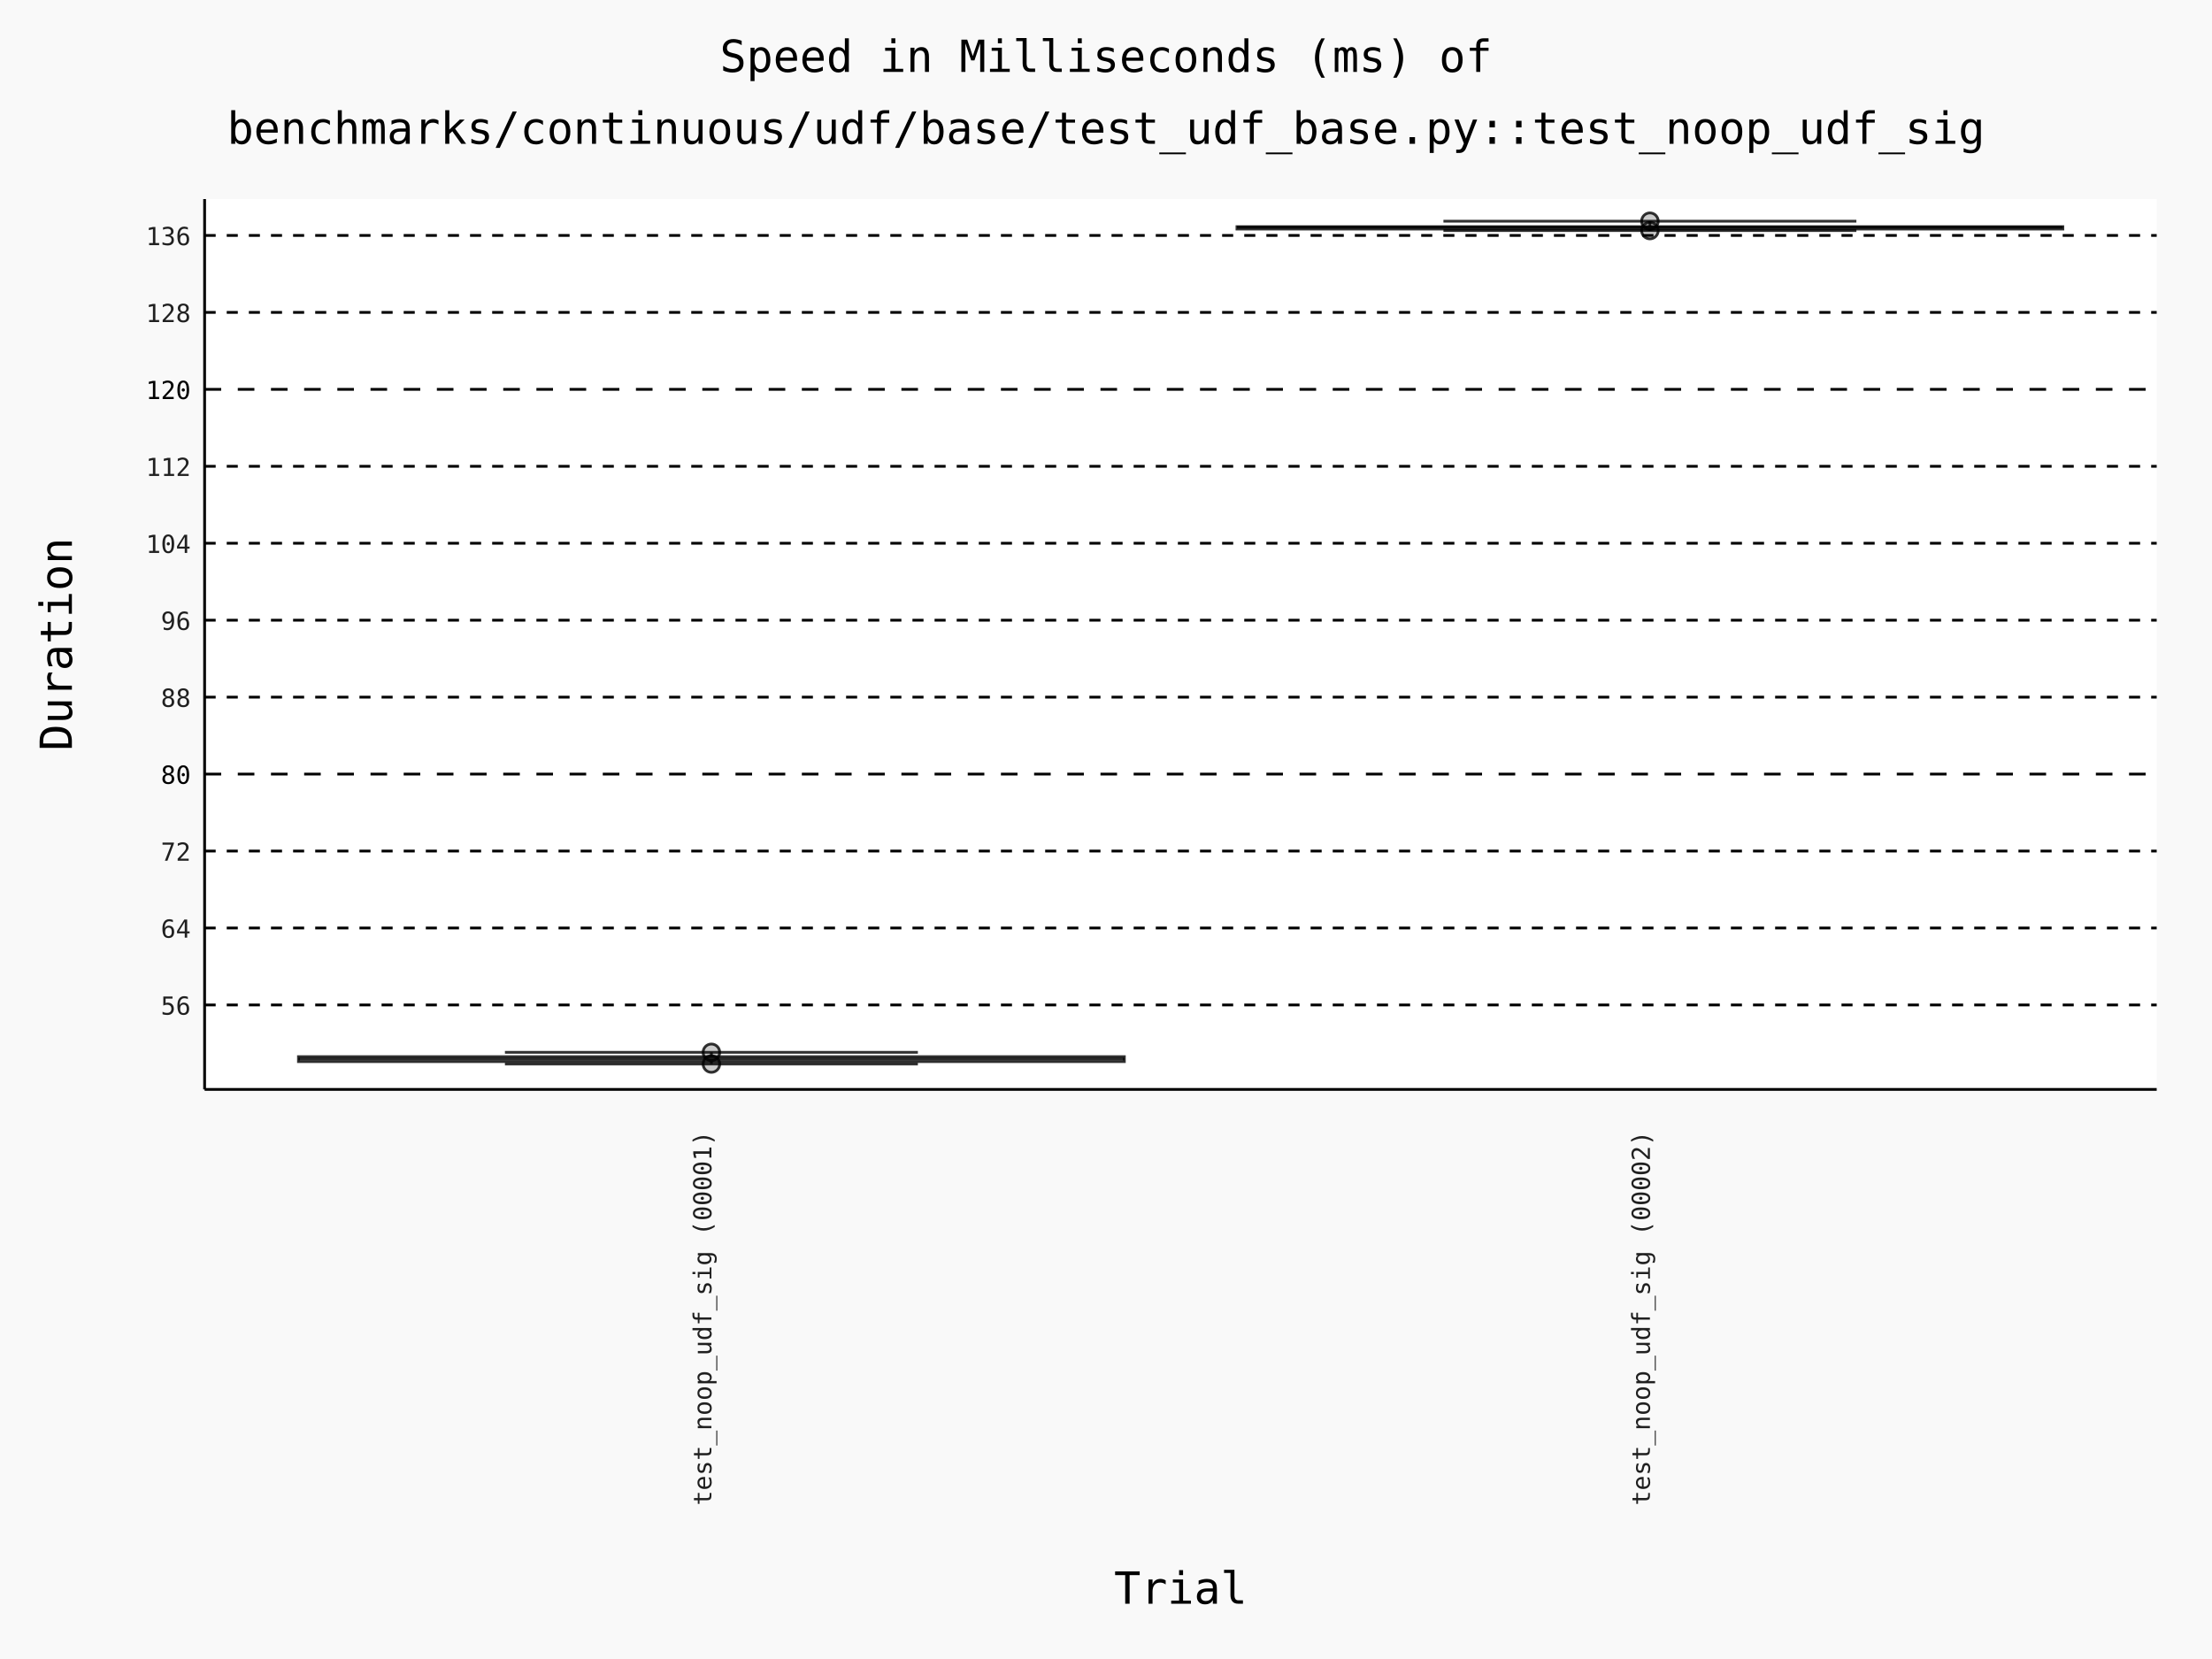
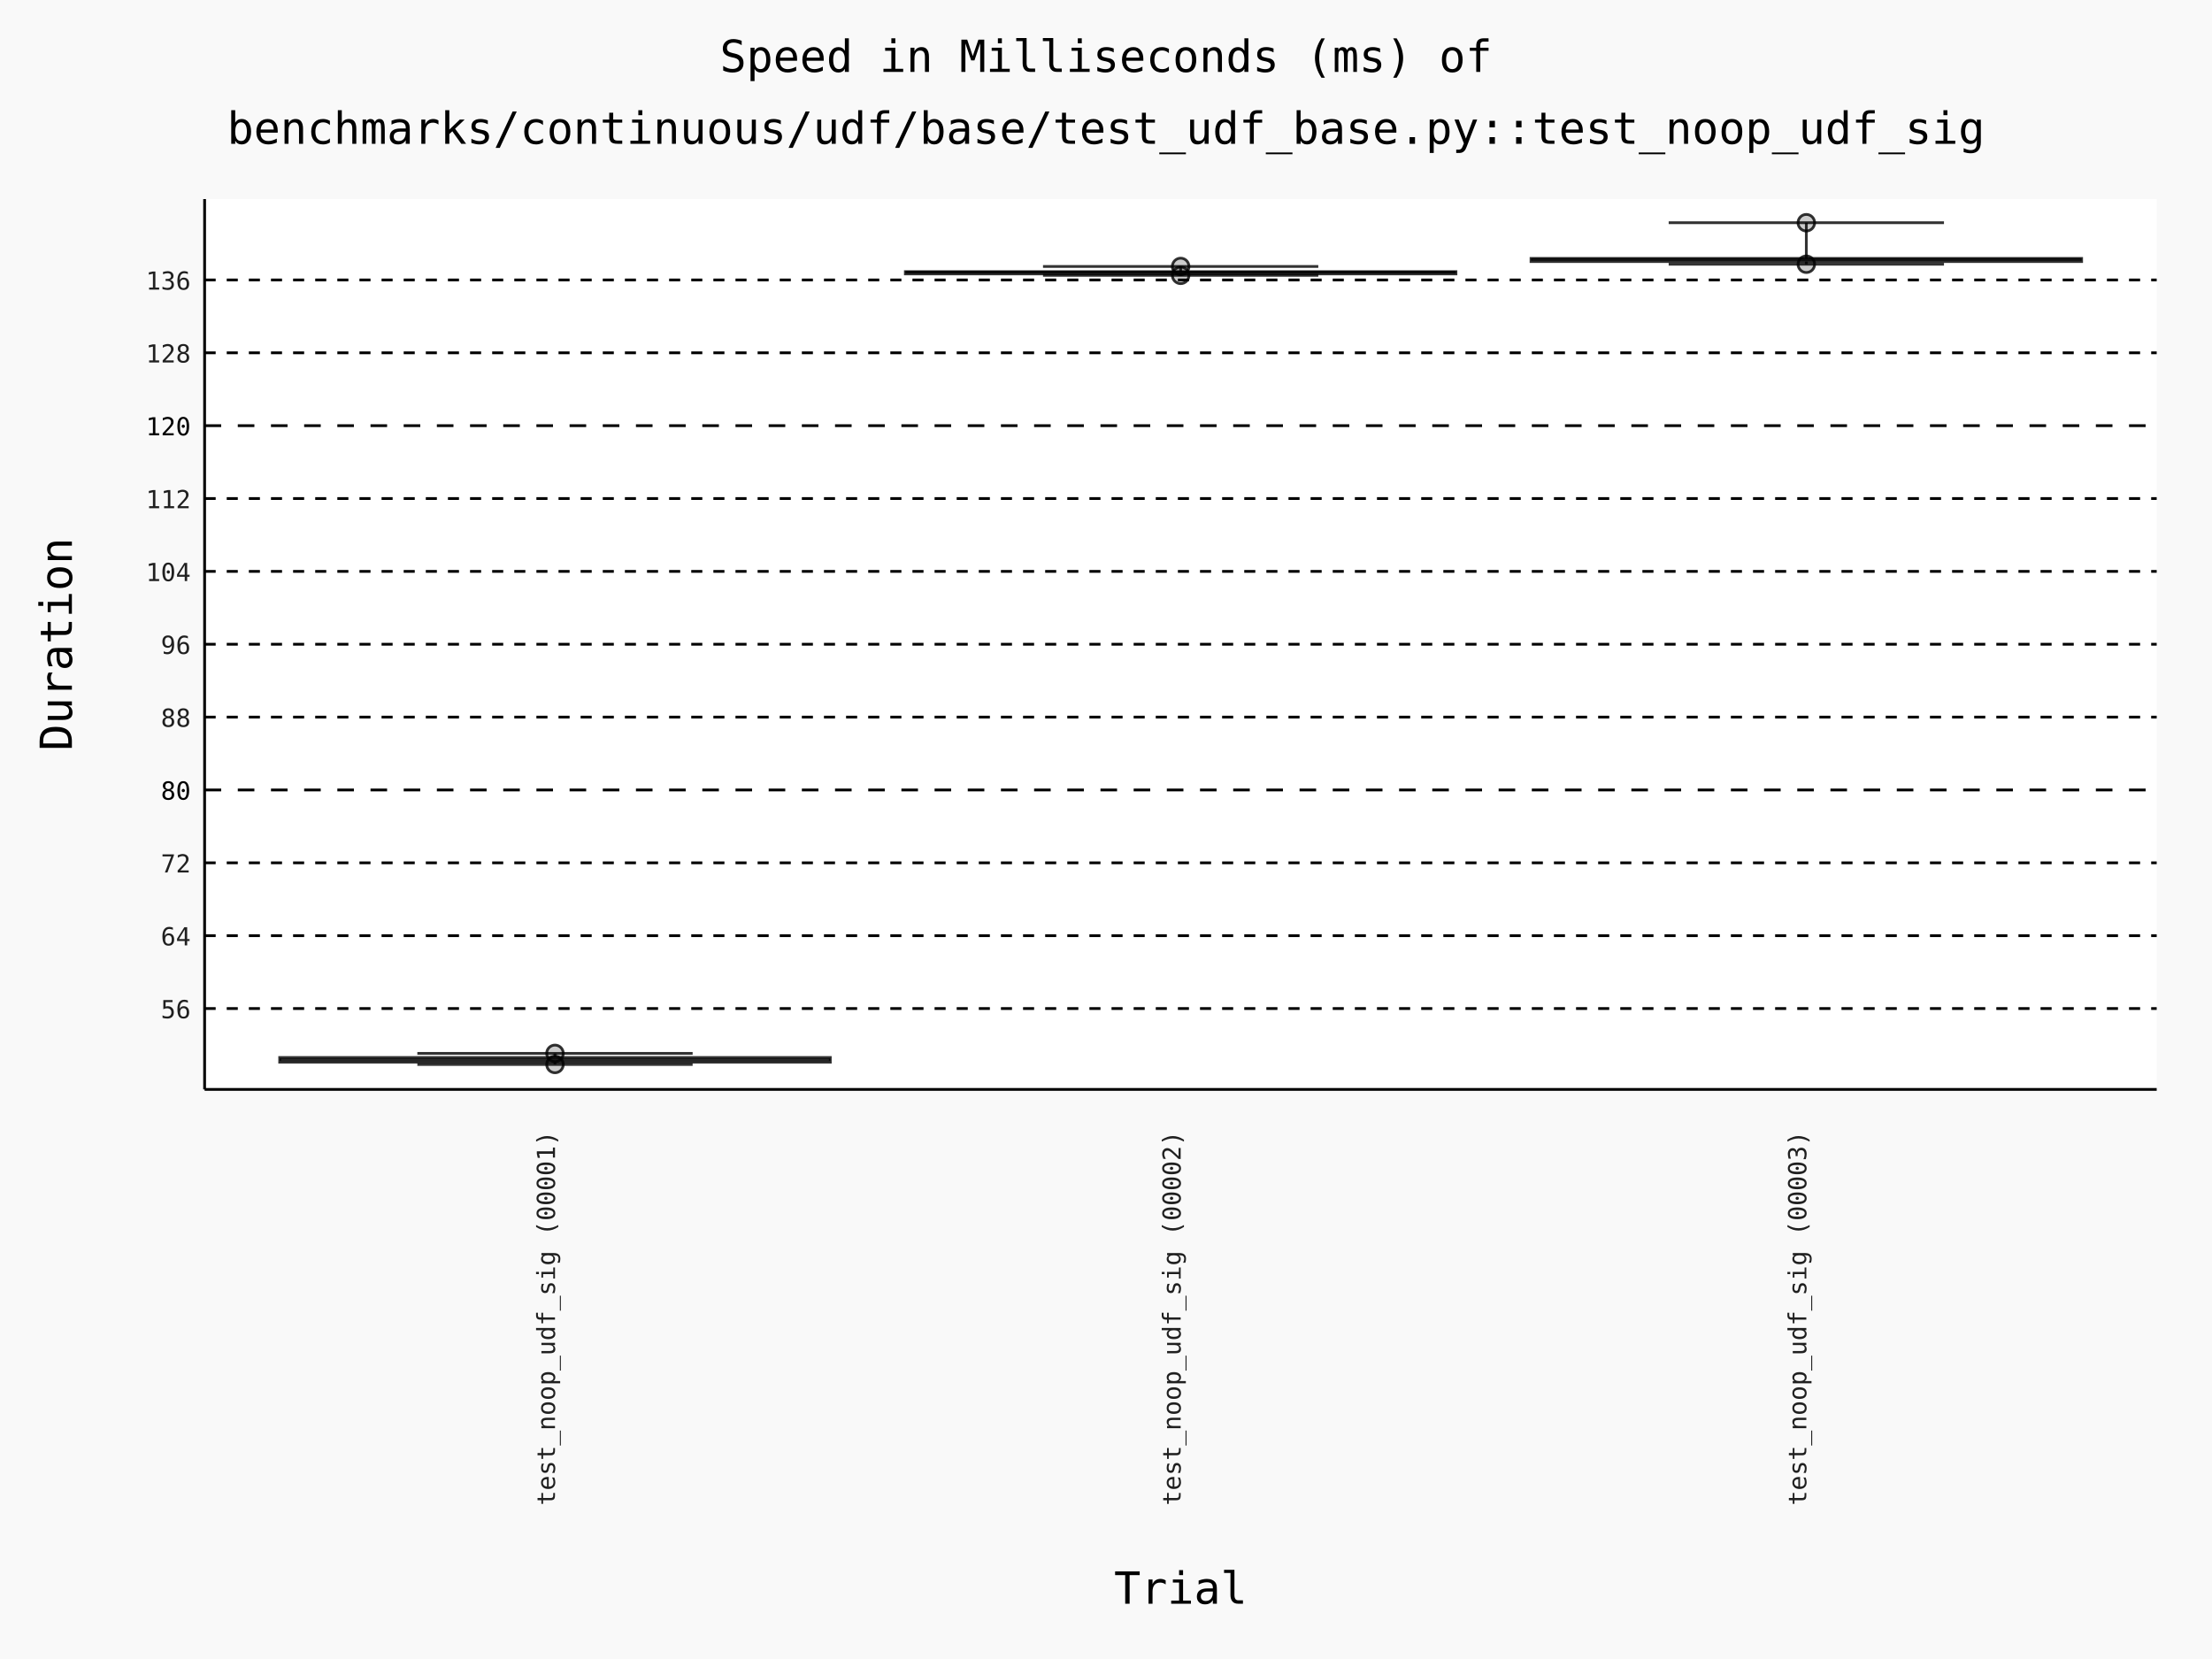
- <svg xmlns="http://www.w3.org/2000/svg" id="chart-10ceea9a-3a8b-42c6-a7b1-27364f206e1e" class="pygal-chart" viewBox="0 0 800 600">
+ <svg xmlns="http://www.w3.org/2000/svg" id="chart-b0cd703c-6c11-43a6-84f0-960ec50e42bd" class="pygal-chart" viewBox="0 0 800 600">
  <defs>
-     <style type="text/css">#chart-10ceea9a-3a8b-42c6-a7b1-27364f206e1e{-webkit-user-select:none;-webkit-font-smoothing:antialiased;font-family:Consolas,"Deja Vu Sans Mono","Bitstream Vera Sans Mono","Courier New",monospace}#chart-10ceea9a-3a8b-42c6-a7b1-27364f206e1e .title{font-family:Consolas,"Deja Vu Sans Mono","Bitstream Vera Sans Mono","Courier New",monospace;font-size:16px}#chart-10ceea9a-3a8b-42c6-a7b1-27364f206e1e .legends .legend text{font-family:Consolas,"Deja Vu Sans Mono","Bitstream Vera Sans Mono","Courier New",monospace;font-size:14px}#chart-10ceea9a-3a8b-42c6-a7b1-27364f206e1e .axis text{font-family:Consolas,"Deja Vu Sans Mono","Bitstream Vera Sans Mono","Courier New",monospace;font-size:10px}#chart-10ceea9a-3a8b-42c6-a7b1-27364f206e1e .axis text.major{font-family:Consolas,"Deja Vu Sans Mono","Bitstream Vera Sans Mono","Courier New",monospace;font-size:10px}#chart-10ceea9a-3a8b-42c6-a7b1-27364f206e1e .text-overlay text.value{font-family:Consolas,"Deja Vu Sans Mono","Bitstream Vera Sans Mono","Courier New",monospace;font-size:16px}#chart-10ceea9a-3a8b-42c6-a7b1-27364f206e1e .text-overlay text.label{font-family:Consolas,"Deja Vu Sans Mono","Bitstream Vera Sans Mono","Courier New",monospace;font-size:10px}#chart-10ceea9a-3a8b-42c6-a7b1-27364f206e1e .tooltip{font-family:Consolas,"Deja Vu Sans Mono","Bitstream Vera Sans Mono","Courier New",monospace;font-size:14px}#chart-10ceea9a-3a8b-42c6-a7b1-27364f206e1e text.no_data{font-family:Consolas,"Deja Vu Sans Mono","Bitstream Vera Sans Mono","Courier New",monospace;font-size:64px}
- #chart-10ceea9a-3a8b-42c6-a7b1-27364f206e1e{background-color:rgba(249,249,249,1)}#chart-10ceea9a-3a8b-42c6-a7b1-27364f206e1e path,#chart-10ceea9a-3a8b-42c6-a7b1-27364f206e1e line,#chart-10ceea9a-3a8b-42c6-a7b1-27364f206e1e rect,#chart-10ceea9a-3a8b-42c6-a7b1-27364f206e1e circle{-webkit-transition:150ms;-moz-transition:150ms;transition:150ms}#chart-10ceea9a-3a8b-42c6-a7b1-27364f206e1e .graph &gt; .background{fill:rgba(249,249,249,1)}#chart-10ceea9a-3a8b-42c6-a7b1-27364f206e1e .plot &gt; .background{fill:rgba(255,255,255,1)}#chart-10ceea9a-3a8b-42c6-a7b1-27364f206e1e .graph{fill:rgba(0,0,0,.87)}#chart-10ceea9a-3a8b-42c6-a7b1-27364f206e1e text.no_data{fill:rgba(0,0,0,1)}#chart-10ceea9a-3a8b-42c6-a7b1-27364f206e1e .title{fill:rgba(0,0,0,1)}#chart-10ceea9a-3a8b-42c6-a7b1-27364f206e1e .legends .legend text{fill:rgba(0,0,0,.87)}#chart-10ceea9a-3a8b-42c6-a7b1-27364f206e1e .legends .legend:hover text{fill:rgba(0,0,0,1)}#chart-10ceea9a-3a8b-42c6-a7b1-27364f206e1e .axis .line{stroke:rgba(0,0,0,1)}#chart-10ceea9a-3a8b-42c6-a7b1-27364f206e1e .axis .guide.line{stroke:rgba(0,0,0,.54)}#chart-10ceea9a-3a8b-42c6-a7b1-27364f206e1e .axis .major.line{stroke:rgba(0,0,0,.87)}#chart-10ceea9a-3a8b-42c6-a7b1-27364f206e1e .axis text.major{fill:rgba(0,0,0,1)}#chart-10ceea9a-3a8b-42c6-a7b1-27364f206e1e .axis.y .guides:hover .guide.line,#chart-10ceea9a-3a8b-42c6-a7b1-27364f206e1e .line-graph .axis.x .guides:hover .guide.line,#chart-10ceea9a-3a8b-42c6-a7b1-27364f206e1e .stackedline-graph .axis.x .guides:hover .guide.line,#chart-10ceea9a-3a8b-42c6-a7b1-27364f206e1e .xy-graph .axis.x .guides:hover .guide.line{stroke:rgba(0,0,0,1)}#chart-10ceea9a-3a8b-42c6-a7b1-27364f206e1e .axis .guides:hover text{fill:rgba(0,0,0,1)}#chart-10ceea9a-3a8b-42c6-a7b1-27364f206e1e .reactive{fill-opacity:.7;stroke-opacity:.8;stroke-width:1}#chart-10ceea9a-3a8b-42c6-a7b1-27364f206e1e .ci{stroke:rgba(0,0,0,.87)}#chart-10ceea9a-3a8b-42c6-a7b1-27364f206e1e .reactive.active,#chart-10ceea9a-3a8b-42c6-a7b1-27364f206e1e .active .reactive{fill-opacity:.8;stroke-opacity:.9;stroke-width:4}#chart-10ceea9a-3a8b-42c6-a7b1-27364f206e1e .ci .reactive.active{stroke-width:1.5}#chart-10ceea9a-3a8b-42c6-a7b1-27364f206e1e .series text{fill:rgba(0,0,0,1)}#chart-10ceea9a-3a8b-42c6-a7b1-27364f206e1e .tooltip rect{fill:rgba(255,255,255,1);stroke:rgba(0,0,0,1);-webkit-transition:opacity 150ms;-moz-transition:opacity 150ms;transition:opacity 150ms}#chart-10ceea9a-3a8b-42c6-a7b1-27364f206e1e .tooltip .label{fill:rgba(0,0,0,.87)}#chart-10ceea9a-3a8b-42c6-a7b1-27364f206e1e .tooltip .label{fill:rgba(0,0,0,.87)}#chart-10ceea9a-3a8b-42c6-a7b1-27364f206e1e .tooltip .legend{font-size:.8em;fill:rgba(0,0,0,.54)}#chart-10ceea9a-3a8b-42c6-a7b1-27364f206e1e .tooltip .x_label{font-size:.6em;fill:rgba(0,0,0,1)}#chart-10ceea9a-3a8b-42c6-a7b1-27364f206e1e .tooltip .xlink{font-size:.5em;text-decoration:underline}#chart-10ceea9a-3a8b-42c6-a7b1-27364f206e1e .tooltip .value{font-size:1.5em}#chart-10ceea9a-3a8b-42c6-a7b1-27364f206e1e .bound{font-size:.5em}#chart-10ceea9a-3a8b-42c6-a7b1-27364f206e1e .max-value{font-size:.75em;fill:rgba(0,0,0,.54)}#chart-10ceea9a-3a8b-42c6-a7b1-27364f206e1e .map-element{fill:rgba(255,255,255,1);stroke:rgba(0,0,0,.54) !important}#chart-10ceea9a-3a8b-42c6-a7b1-27364f206e1e .map-element .reactive{fill-opacity:inherit;stroke-opacity:inherit}#chart-10ceea9a-3a8b-42c6-a7b1-27364f206e1e .color-0,#chart-10ceea9a-3a8b-42c6-a7b1-27364f206e1e .color-0 a:visited{stroke:#000000;fill:#000000}#chart-10ceea9a-3a8b-42c6-a7b1-27364f206e1e .color-1,#chart-10ceea9a-3a8b-42c6-a7b1-27364f206e1e .color-1 a:visited{stroke:#000000;fill:#000000}#chart-10ceea9a-3a8b-42c6-a7b1-27364f206e1e .text-overlay .color-0 text{fill:white}#chart-10ceea9a-3a8b-42c6-a7b1-27364f206e1e .text-overlay .color-1 text{fill:white}
- #chart-10ceea9a-3a8b-42c6-a7b1-27364f206e1e text.no_data{text-anchor:middle}#chart-10ceea9a-3a8b-42c6-a7b1-27364f206e1e .guide.line{fill:none}#chart-10ceea9a-3a8b-42c6-a7b1-27364f206e1e .centered{text-anchor:middle}#chart-10ceea9a-3a8b-42c6-a7b1-27364f206e1e .title{text-anchor:middle}#chart-10ceea9a-3a8b-42c6-a7b1-27364f206e1e .legends .legend text{fill-opacity:1}#chart-10ceea9a-3a8b-42c6-a7b1-27364f206e1e .axis.x text{text-anchor:middle}#chart-10ceea9a-3a8b-42c6-a7b1-27364f206e1e .axis.x:not(.web) text[transform]{text-anchor:start}#chart-10ceea9a-3a8b-42c6-a7b1-27364f206e1e .axis.x:not(.web) text[transform].backwards{text-anchor:end}#chart-10ceea9a-3a8b-42c6-a7b1-27364f206e1e .axis.y text{text-anchor:end}#chart-10ceea9a-3a8b-42c6-a7b1-27364f206e1e .axis.y text[transform].backwards{text-anchor:start}#chart-10ceea9a-3a8b-42c6-a7b1-27364f206e1e .axis.y2 text{text-anchor:start}#chart-10ceea9a-3a8b-42c6-a7b1-27364f206e1e .axis.y2 text[transform].backwards{text-anchor:end}#chart-10ceea9a-3a8b-42c6-a7b1-27364f206e1e .axis .guide.line{stroke-dasharray:4,4;stroke:black}#chart-10ceea9a-3a8b-42c6-a7b1-27364f206e1e .axis .major.guide.line{stroke-dasharray:6,6;stroke:black}#chart-10ceea9a-3a8b-42c6-a7b1-27364f206e1e .horizontal .axis.y .guide.line,#chart-10ceea9a-3a8b-42c6-a7b1-27364f206e1e .horizontal .axis.y2 .guide.line,#chart-10ceea9a-3a8b-42c6-a7b1-27364f206e1e .vertical .axis.x .guide.line{opacity:0}#chart-10ceea9a-3a8b-42c6-a7b1-27364f206e1e .horizontal .axis.always_show .guide.line,#chart-10ceea9a-3a8b-42c6-a7b1-27364f206e1e .vertical .axis.always_show .guide.line{opacity:1 !important}#chart-10ceea9a-3a8b-42c6-a7b1-27364f206e1e .axis.y .guides:hover .guide.line,#chart-10ceea9a-3a8b-42c6-a7b1-27364f206e1e .axis.y2 .guides:hover .guide.line,#chart-10ceea9a-3a8b-42c6-a7b1-27364f206e1e .axis.x .guides:hover .guide.line{opacity:1}#chart-10ceea9a-3a8b-42c6-a7b1-27364f206e1e .axis .guides:hover text{opacity:1}#chart-10ceea9a-3a8b-42c6-a7b1-27364f206e1e .nofill{fill:none}#chart-10ceea9a-3a8b-42c6-a7b1-27364f206e1e .subtle-fill{fill-opacity:.2}#chart-10ceea9a-3a8b-42c6-a7b1-27364f206e1e .dot{stroke-width:1px;fill-opacity:1;stroke-opacity:1}#chart-10ceea9a-3a8b-42c6-a7b1-27364f206e1e .dot.active{stroke-width:5px}#chart-10ceea9a-3a8b-42c6-a7b1-27364f206e1e .dot.negative{fill:transparent}#chart-10ceea9a-3a8b-42c6-a7b1-27364f206e1e text,#chart-10ceea9a-3a8b-42c6-a7b1-27364f206e1e tspan{stroke:none !important}#chart-10ceea9a-3a8b-42c6-a7b1-27364f206e1e .series text.active{opacity:1}#chart-10ceea9a-3a8b-42c6-a7b1-27364f206e1e .tooltip rect{fill-opacity:.95;stroke-width:.5}#chart-10ceea9a-3a8b-42c6-a7b1-27364f206e1e .tooltip text{fill-opacity:1}#chart-10ceea9a-3a8b-42c6-a7b1-27364f206e1e .showable{visibility:hidden}#chart-10ceea9a-3a8b-42c6-a7b1-27364f206e1e .showable.shown{visibility:visible}#chart-10ceea9a-3a8b-42c6-a7b1-27364f206e1e .gauge-background{fill:rgba(229,229,229,1);stroke:none}#chart-10ceea9a-3a8b-42c6-a7b1-27364f206e1e .bg-lines{stroke:rgba(249,249,249,1);stroke-width:2px}
+     <style type="text/css">#chart-b0cd703c-6c11-43a6-84f0-960ec50e42bd{-webkit-user-select:none;-webkit-font-smoothing:antialiased;font-family:Consolas,"Deja Vu Sans Mono","Bitstream Vera Sans Mono","Courier New",monospace}#chart-b0cd703c-6c11-43a6-84f0-960ec50e42bd .title{font-family:Consolas,"Deja Vu Sans Mono","Bitstream Vera Sans Mono","Courier New",monospace;font-size:16px}#chart-b0cd703c-6c11-43a6-84f0-960ec50e42bd .legends .legend text{font-family:Consolas,"Deja Vu Sans Mono","Bitstream Vera Sans Mono","Courier New",monospace;font-size:14px}#chart-b0cd703c-6c11-43a6-84f0-960ec50e42bd .axis text{font-family:Consolas,"Deja Vu Sans Mono","Bitstream Vera Sans Mono","Courier New",monospace;font-size:10px}#chart-b0cd703c-6c11-43a6-84f0-960ec50e42bd .axis text.major{font-family:Consolas,"Deja Vu Sans Mono","Bitstream Vera Sans Mono","Courier New",monospace;font-size:10px}#chart-b0cd703c-6c11-43a6-84f0-960ec50e42bd .text-overlay text.value{font-family:Consolas,"Deja Vu Sans Mono","Bitstream Vera Sans Mono","Courier New",monospace;font-size:16px}#chart-b0cd703c-6c11-43a6-84f0-960ec50e42bd .text-overlay text.label{font-family:Consolas,"Deja Vu Sans Mono","Bitstream Vera Sans Mono","Courier New",monospace;font-size:10px}#chart-b0cd703c-6c11-43a6-84f0-960ec50e42bd .tooltip{font-family:Consolas,"Deja Vu Sans Mono","Bitstream Vera Sans Mono","Courier New",monospace;font-size:14px}#chart-b0cd703c-6c11-43a6-84f0-960ec50e42bd text.no_data{font-family:Consolas,"Deja Vu Sans Mono","Bitstream Vera Sans Mono","Courier New",monospace;font-size:64px}
+ #chart-b0cd703c-6c11-43a6-84f0-960ec50e42bd{background-color:rgba(249,249,249,1)}#chart-b0cd703c-6c11-43a6-84f0-960ec50e42bd path,#chart-b0cd703c-6c11-43a6-84f0-960ec50e42bd line,#chart-b0cd703c-6c11-43a6-84f0-960ec50e42bd rect,#chart-b0cd703c-6c11-43a6-84f0-960ec50e42bd circle{-webkit-transition:150ms;-moz-transition:150ms;transition:150ms}#chart-b0cd703c-6c11-43a6-84f0-960ec50e42bd .graph &gt; .background{fill:rgba(249,249,249,1)}#chart-b0cd703c-6c11-43a6-84f0-960ec50e42bd .plot &gt; .background{fill:rgba(255,255,255,1)}#chart-b0cd703c-6c11-43a6-84f0-960ec50e42bd .graph{fill:rgba(0,0,0,.87)}#chart-b0cd703c-6c11-43a6-84f0-960ec50e42bd text.no_data{fill:rgba(0,0,0,1)}#chart-b0cd703c-6c11-43a6-84f0-960ec50e42bd .title{fill:rgba(0,0,0,1)}#chart-b0cd703c-6c11-43a6-84f0-960ec50e42bd .legends .legend text{fill:rgba(0,0,0,.87)}#chart-b0cd703c-6c11-43a6-84f0-960ec50e42bd .legends .legend:hover text{fill:rgba(0,0,0,1)}#chart-b0cd703c-6c11-43a6-84f0-960ec50e42bd .axis .line{stroke:rgba(0,0,0,1)}#chart-b0cd703c-6c11-43a6-84f0-960ec50e42bd .axis .guide.line{stroke:rgba(0,0,0,.54)}#chart-b0cd703c-6c11-43a6-84f0-960ec50e42bd .axis .major.line{stroke:rgba(0,0,0,.87)}#chart-b0cd703c-6c11-43a6-84f0-960ec50e42bd .axis text.major{fill:rgba(0,0,0,1)}#chart-b0cd703c-6c11-43a6-84f0-960ec50e42bd .axis.y .guides:hover .guide.line,#chart-b0cd703c-6c11-43a6-84f0-960ec50e42bd .line-graph .axis.x .guides:hover .guide.line,#chart-b0cd703c-6c11-43a6-84f0-960ec50e42bd .stackedline-graph .axis.x .guides:hover .guide.line,#chart-b0cd703c-6c11-43a6-84f0-960ec50e42bd .xy-graph .axis.x .guides:hover .guide.line{stroke:rgba(0,0,0,1)}#chart-b0cd703c-6c11-43a6-84f0-960ec50e42bd .axis .guides:hover text{fill:rgba(0,0,0,1)}#chart-b0cd703c-6c11-43a6-84f0-960ec50e42bd .reactive{fill-opacity:.7;stroke-opacity:.8;stroke-width:1}#chart-b0cd703c-6c11-43a6-84f0-960ec50e42bd .ci{stroke:rgba(0,0,0,.87)}#chart-b0cd703c-6c11-43a6-84f0-960ec50e42bd .reactive.active,#chart-b0cd703c-6c11-43a6-84f0-960ec50e42bd .active .reactive{fill-opacity:.8;stroke-opacity:.9;stroke-width:4}#chart-b0cd703c-6c11-43a6-84f0-960ec50e42bd .ci .reactive.active{stroke-width:1.5}#chart-b0cd703c-6c11-43a6-84f0-960ec50e42bd .series text{fill:rgba(0,0,0,1)}#chart-b0cd703c-6c11-43a6-84f0-960ec50e42bd .tooltip rect{fill:rgba(255,255,255,1);stroke:rgba(0,0,0,1);-webkit-transition:opacity 150ms;-moz-transition:opacity 150ms;transition:opacity 150ms}#chart-b0cd703c-6c11-43a6-84f0-960ec50e42bd .tooltip .label{fill:rgba(0,0,0,.87)}#chart-b0cd703c-6c11-43a6-84f0-960ec50e42bd .tooltip .label{fill:rgba(0,0,0,.87)}#chart-b0cd703c-6c11-43a6-84f0-960ec50e42bd .tooltip .legend{font-size:.8em;fill:rgba(0,0,0,.54)}#chart-b0cd703c-6c11-43a6-84f0-960ec50e42bd .tooltip .x_label{font-size:.6em;fill:rgba(0,0,0,1)}#chart-b0cd703c-6c11-43a6-84f0-960ec50e42bd .tooltip .xlink{font-size:.5em;text-decoration:underline}#chart-b0cd703c-6c11-43a6-84f0-960ec50e42bd .tooltip .value{font-size:1.5em}#chart-b0cd703c-6c11-43a6-84f0-960ec50e42bd .bound{font-size:.5em}#chart-b0cd703c-6c11-43a6-84f0-960ec50e42bd .max-value{font-size:.75em;fill:rgba(0,0,0,.54)}#chart-b0cd703c-6c11-43a6-84f0-960ec50e42bd .map-element{fill:rgba(255,255,255,1);stroke:rgba(0,0,0,.54) !important}#chart-b0cd703c-6c11-43a6-84f0-960ec50e42bd .map-element .reactive{fill-opacity:inherit;stroke-opacity:inherit}#chart-b0cd703c-6c11-43a6-84f0-960ec50e42bd .color-0,#chart-b0cd703c-6c11-43a6-84f0-960ec50e42bd .color-0 a:visited{stroke:#000000;fill:#000000}#chart-b0cd703c-6c11-43a6-84f0-960ec50e42bd .color-1,#chart-b0cd703c-6c11-43a6-84f0-960ec50e42bd .color-1 a:visited{stroke:#000000;fill:#000000}#chart-b0cd703c-6c11-43a6-84f0-960ec50e42bd .color-2,#chart-b0cd703c-6c11-43a6-84f0-960ec50e42bd .color-2 a:visited{stroke:#000000;fill:#000000}#chart-b0cd703c-6c11-43a6-84f0-960ec50e42bd .text-overlay .color-0 text{fill:white}#chart-b0cd703c-6c11-43a6-84f0-960ec50e42bd .text-overlay .color-1 text{fill:white}#chart-b0cd703c-6c11-43a6-84f0-960ec50e42bd .text-overlay .color-2 text{fill:white}
+ #chart-b0cd703c-6c11-43a6-84f0-960ec50e42bd text.no_data{text-anchor:middle}#chart-b0cd703c-6c11-43a6-84f0-960ec50e42bd .guide.line{fill:none}#chart-b0cd703c-6c11-43a6-84f0-960ec50e42bd .centered{text-anchor:middle}#chart-b0cd703c-6c11-43a6-84f0-960ec50e42bd .title{text-anchor:middle}#chart-b0cd703c-6c11-43a6-84f0-960ec50e42bd .legends .legend text{fill-opacity:1}#chart-b0cd703c-6c11-43a6-84f0-960ec50e42bd .axis.x text{text-anchor:middle}#chart-b0cd703c-6c11-43a6-84f0-960ec50e42bd .axis.x:not(.web) text[transform]{text-anchor:start}#chart-b0cd703c-6c11-43a6-84f0-960ec50e42bd .axis.x:not(.web) text[transform].backwards{text-anchor:end}#chart-b0cd703c-6c11-43a6-84f0-960ec50e42bd .axis.y text{text-anchor:end}#chart-b0cd703c-6c11-43a6-84f0-960ec50e42bd .axis.y text[transform].backwards{text-anchor:start}#chart-b0cd703c-6c11-43a6-84f0-960ec50e42bd .axis.y2 text{text-anchor:start}#chart-b0cd703c-6c11-43a6-84f0-960ec50e42bd .axis.y2 text[transform].backwards{text-anchor:end}#chart-b0cd703c-6c11-43a6-84f0-960ec50e42bd .axis .guide.line{stroke-dasharray:4,4;stroke:black}#chart-b0cd703c-6c11-43a6-84f0-960ec50e42bd .axis .major.guide.line{stroke-dasharray:6,6;stroke:black}#chart-b0cd703c-6c11-43a6-84f0-960ec50e42bd .horizontal .axis.y .guide.line,#chart-b0cd703c-6c11-43a6-84f0-960ec50e42bd .horizontal .axis.y2 .guide.line,#chart-b0cd703c-6c11-43a6-84f0-960ec50e42bd .vertical .axis.x .guide.line{opacity:0}#chart-b0cd703c-6c11-43a6-84f0-960ec50e42bd .horizontal .axis.always_show .guide.line,#chart-b0cd703c-6c11-43a6-84f0-960ec50e42bd .vertical .axis.always_show .guide.line{opacity:1 !important}#chart-b0cd703c-6c11-43a6-84f0-960ec50e42bd .axis.y .guides:hover .guide.line,#chart-b0cd703c-6c11-43a6-84f0-960ec50e42bd .axis.y2 .guides:hover .guide.line,#chart-b0cd703c-6c11-43a6-84f0-960ec50e42bd .axis.x .guides:hover .guide.line{opacity:1}#chart-b0cd703c-6c11-43a6-84f0-960ec50e42bd .axis .guides:hover text{opacity:1}#chart-b0cd703c-6c11-43a6-84f0-960ec50e42bd .nofill{fill:none}#chart-b0cd703c-6c11-43a6-84f0-960ec50e42bd .subtle-fill{fill-opacity:.2}#chart-b0cd703c-6c11-43a6-84f0-960ec50e42bd .dot{stroke-width:1px;fill-opacity:1;stroke-opacity:1}#chart-b0cd703c-6c11-43a6-84f0-960ec50e42bd .dot.active{stroke-width:5px}#chart-b0cd703c-6c11-43a6-84f0-960ec50e42bd .dot.negative{fill:transparent}#chart-b0cd703c-6c11-43a6-84f0-960ec50e42bd text,#chart-b0cd703c-6c11-43a6-84f0-960ec50e42bd tspan{stroke:none !important}#chart-b0cd703c-6c11-43a6-84f0-960ec50e42bd .series text.active{opacity:1}#chart-b0cd703c-6c11-43a6-84f0-960ec50e42bd .tooltip rect{fill-opacity:.95;stroke-width:.5}#chart-b0cd703c-6c11-43a6-84f0-960ec50e42bd .tooltip text{fill-opacity:1}#chart-b0cd703c-6c11-43a6-84f0-960ec50e42bd .showable{visibility:hidden}#chart-b0cd703c-6c11-43a6-84f0-960ec50e42bd .showable.shown{visibility:visible}#chart-b0cd703c-6c11-43a6-84f0-960ec50e42bd .gauge-background{fill:rgba(229,229,229,1);stroke:none}#chart-b0cd703c-6c11-43a6-84f0-960ec50e42bd .bg-lines{stroke:rgba(249,249,249,1);stroke-width:2px}
.tooltip .value{font-size:1em !important}.axis text{font-size:9px !important}</style>
  </defs>
  <g class="graph custombox-graph vertical">
    <rect x="0" y="0" width="800" height="600" class="background" />
    <g transform="translate(74, 72)" class="plot">
      <rect x="0" y="0" width="706.0" height="322.0" class="background" />
      <g class="axis y always_show">
        <path d="M0 322 h706" class="line" />
        <g class="guides">
-           <path d="M0 291.456 h706" class="guide line" />
-           <text x="-5" y="294.956" class="">56</text>
+           <path d="M0 292.751 h706" class="guide line" />
+           <text x="-5" y="296.251" class="">56</text>
        </g>
        <g class="guides">
-           <path d="M0 263.625 h706" class="guide line" />
-           <text x="-5" y="267.125" class="">64</text>
+           <path d="M0 266.401 h706" class="guide line" />
+           <text x="-5" y="269.901" class="">64</text>
        </g>
        <g class="guides">
-           <path d="M0 235.795 h706" class="guide line" />
-           <text x="-5" y="239.295" class="">72</text>
+           <path d="M0 240.051 h706" class="guide line" />
+           <text x="-5" y="243.551" class="">72</text>
        </g>
        <g class="guides">
-           <path d="M0 207.964 h706" class="major guide line" />
-           <text x="-5" y="211.464" class="major">80</text>
+           <path d="M0 213.7 h706" class="major guide line" />
+           <text x="-5" y="217.2" class="major">80</text>
        </g>
        <g class="guides">
-           <path d="M0 180.134 h706" class="guide line" />
-           <text x="-5" y="183.634" class="">88</text>
+           <path d="M0 187.35 h706" class="guide line" />
+           <text x="-5" y="190.85" class="">88</text>
        </g>
        <g class="guides">
-           <path d="M0 152.303 h706" class="guide line" />
-           <text x="-5" y="155.803" class="">96</text>
+           <path d="M0 161 h706" class="guide line" />
+           <text x="-5" y="164.5" class="">96</text>
        </g>
        <g class="guides">
-           <path d="M0 124.472 h706" class="guide line" />
-           <text x="-5" y="127.972" class="">104</text>
+           <path d="M0 134.65 h706" class="guide line" />
+           <text x="-5" y="138.15" class="">104</text>
        </g>
        <g class="guides">
-           <path d="M0 96.642 h706" class="guide line" />
-           <text x="-5" y="100.142" class="">112</text>
+           <path d="M0 108.3 h706" class="guide line" />
+           <text x="-5" y="111.8" class="">112</text>
        </g>
        <g class="guides">
-           <path d="M0 68.811 h706" class="major guide line" />
-           <text x="-5" y="72.311" class="major">120</text>
+           <path d="M0 81.949 h706" class="major guide line" />
+           <text x="-5" y="85.449" class="major">120</text>
        </g>
        <g class="guides">
-           <path d="M0 40.981 h706" class="guide line" />
-           <text x="-5" y="44.481" class="">128</text>
+           <path d="M0 55.599 h706" class="guide line" />
+           <text x="-5" y="59.099" class="">128</text>
        </g>
        <g class="guides">
-           <path d="M0 13.15 h706" class="guide line" />
-           <text x="-5" y="16.65" class="">136</text>
+           <path d="M0 29.249 h706" class="guide line" />
+           <text x="-5" y="32.749" class="">136</text>
        </g>
      </g>
      <g class="axis x">
        <path d="M0 0 v322" class="line" />
        <g class="guides">
-           <path d="M183.288 0 v322" class="guide line" />
-           <text x="183.288" y="337.0" class="backwards" transform="rotate(270 183.2885 337)">test_noop_udf_sig (00001)</text>
+           <path d="M126.718 0 v322" class="guide line" />
+           <text x="126.718" y="337.0" class="backwards" transform="rotate(270 126.7179 337)">test_noop_udf_sig (00001)</text>
        </g>
        <g class="guides">
-           <path d="M522.712 0 v322" class="guide line" />
-           <text x="522.712" y="337.0" class="backwards" transform="rotate(270 522.7115 337)">test_noop_udf_sig (00002)</text>
+           <path d="M353 0 v322" class="guide line" />
+           <text x="353.0" y="337.0" class="backwards" transform="rotate(270 353 337)">test_noop_udf_sig (00002)</text>
+         </g>
+         <g class="guides">
+           <path d="M579.282 0 v322" class="guide line" />
+           <text x="579.282" y="337.0" class="backwards" transform="rotate(270 579.2821 337)">test_noop_udf_sig (00003)</text>
        </g>
      </g>
      <g class="series serie-0 color-0">
        <g class="boxes">
          <g class="box">
-             <path stroke-width="3" d="M108.615 312.823 L257.962 312.823" class="reactive tooltip-trigger" />
-             <path stroke-width="3" d="M33.942 310.972 L332.635 310.972" class="reactive tooltip-trigger" />
-             <path stroke-width="3" d="M108.615 308.585 L257.962 308.585" class="reactive tooltip-trigger" />
-             <path stroke-width="2" d="M183.288 312.823 L183.288 311.94" class="reactive tooltip-trigger" />
-             <path stroke-width="2" d="M183.288 308.585 L183.288 310.158" class="reactive tooltip-trigger" />
-             <rect x="33.942" y="310.158" height="1.782" width="298.692" class="subtle-fill reactive tooltip-trigger" />
-             <circle cx="183.288" cy="312.823" r="3" class="subtle-fill reactive tooltip-trigger" />
-             <circle cx="183.288" cy="308.585" r="3" class="subtle-fill reactive tooltip-trigger" />
+             <path stroke-width="3" d="M76.936 312.982 L176.5 312.982" class="reactive tooltip-trigger" />
+             <path stroke-width="3" d="M27.154 311.23 L226.282 311.23" class="reactive tooltip-trigger" />
+             <path stroke-width="3" d="M76.936 308.97 L176.5 308.97" class="reactive tooltip-trigger" />
+             <path stroke-width="2" d="M126.718 312.982 L126.718 312.146" class="reactive tooltip-trigger" />
+             <path stroke-width="2" d="M126.718 308.97 L126.718 310.458" class="reactive tooltip-trigger" />
+             <rect x="27.154" y="310.458" height="1.687" width="199.128" class="subtle-fill reactive tooltip-trigger" />
+             <circle cx="126.718" cy="312.982" r="3" class="subtle-fill reactive tooltip-trigger" />
+             <circle cx="126.718" cy="308.97" r="3" class="subtle-fill reactive tooltip-trigger" />
          </g>
        </g>
      </g>
      <g class="series serie-1 color-1">
        <g class="boxes">
          <g class="box">
-             <path stroke-width="3" d="M448.038 11.389 L597.385 11.389" class="reactive tooltip-trigger" />
-             <path stroke-width="3" d="M373.365 10.176 L672.058 10.176" class="reactive tooltip-trigger" />
-             <path stroke-width="3" d="M448.038 7.999 L597.385 7.999" class="reactive tooltip-trigger" />
-             <path stroke-width="2" d="M522.712 11.389 L522.712 10.839" class="reactive tooltip-trigger" />
-             <path stroke-width="2" d="M522.712 7.999 L522.712 9.984" class="reactive tooltip-trigger" />
-             <rect x="373.365" y="9.984" height="0.855" width="298.692" class="subtle-fill reactive tooltip-trigger" />
-             <circle cx="522.712" cy="11.389" r="3" class="subtle-fill reactive tooltip-trigger" />
-             <circle cx="522.712" cy="7.999" r="3" class="subtle-fill reactive tooltip-trigger" />
+             <path stroke-width="3" d="M303.218 27.581 L402.782 27.581" class="reactive tooltip-trigger" />
+             <path stroke-width="3" d="M253.436 26.433 L452.564 26.433" class="reactive tooltip-trigger" />
+             <path stroke-width="3" d="M303.218 24.372 L402.782 24.372" class="reactive tooltip-trigger" />
+             <path stroke-width="2" d="M353 27.581 L353 27.061" class="reactive tooltip-trigger" />
+             <path stroke-width="2" d="M353 24.372 L353 26.251" class="reactive tooltip-trigger" />
+             <rect x="253.436" y="26.251" height="0.81" width="199.128" class="subtle-fill reactive tooltip-trigger" />
+             <circle cx="353" cy="27.581" r="3" class="subtle-fill reactive tooltip-trigger" />
+             <circle cx="353" cy="24.372" r="3" class="subtle-fill reactive tooltip-trigger" />
+           </g>
+         </g>
+       </g>
+       <g class="series serie-2 color-2">
+         <g class="boxes">
+           <g class="box">
+             <path stroke-width="3" d="M529.5 23.562 L629.064 23.562" class="reactive tooltip-trigger" />
+             <path stroke-width="3" d="M479.718 21.813 L678.846 21.813" class="reactive tooltip-trigger" />
+             <path stroke-width="3" d="M529.5 8.549 L629.064 8.549" class="reactive tooltip-trigger" />
+             <path stroke-width="2" d="M579.282 23.562 L579.282 22.594" class="reactive tooltip-trigger" />
+             <path stroke-width="2" d="M579.282 8.549 L579.282 21.467" class="reactive tooltip-trigger" />
+             <rect x="479.718" y="21.467" height="1.127" width="199.128" class="subtle-fill reactive tooltip-trigger" />
+             <circle cx="579.282" cy="23.562" r="3" class="subtle-fill reactive tooltip-trigger" />
+             <circle cx="579.282" cy="8.549" r="3" class="subtle-fill reactive tooltip-trigger" />
          </g>
        </g>
      </g>
    </g>
    <g class="titles">
      <text x="400.0" y="26" class="title plot_title">Speed in Milliseconds (ms) of</text>
      <text x="400.0" y="52" class="title plot_title">benchmarks/continuous/udf/base/test_udf_base.py::test_noop_udf_sig</text>
      <text x="427.0" y="580.0" class="title">Trial</text>
      <text x="0" y="259.0" class="title" transform="rotate(-90 0 233)">Duration</text>
    </g>
    <g transform="translate(74, 72)" class="plot overlay">
      <g class="series serie-0 color-0" />
      <g class="series serie-1 color-1" />
+       <g class="series serie-2 color-2" />
    </g>
    <g transform="translate(74, 72)" class="plot text-overlay">
      <g class="series serie-0 color-0" />
      <g class="series serie-1 color-1" />
+       <g class="series serie-2 color-2" />
    </g>
    <g transform="translate(74, 72)" class="plot tooltip-overlay">
      <g transform="translate(0 0)" style="opacity: 0" class="tooltip">
        <rect rx="0" ry="0" width="0" height="0" class="tooltip-box" />
        <g class="text" />
      </g>
    </g>
  </g>
</svg>
